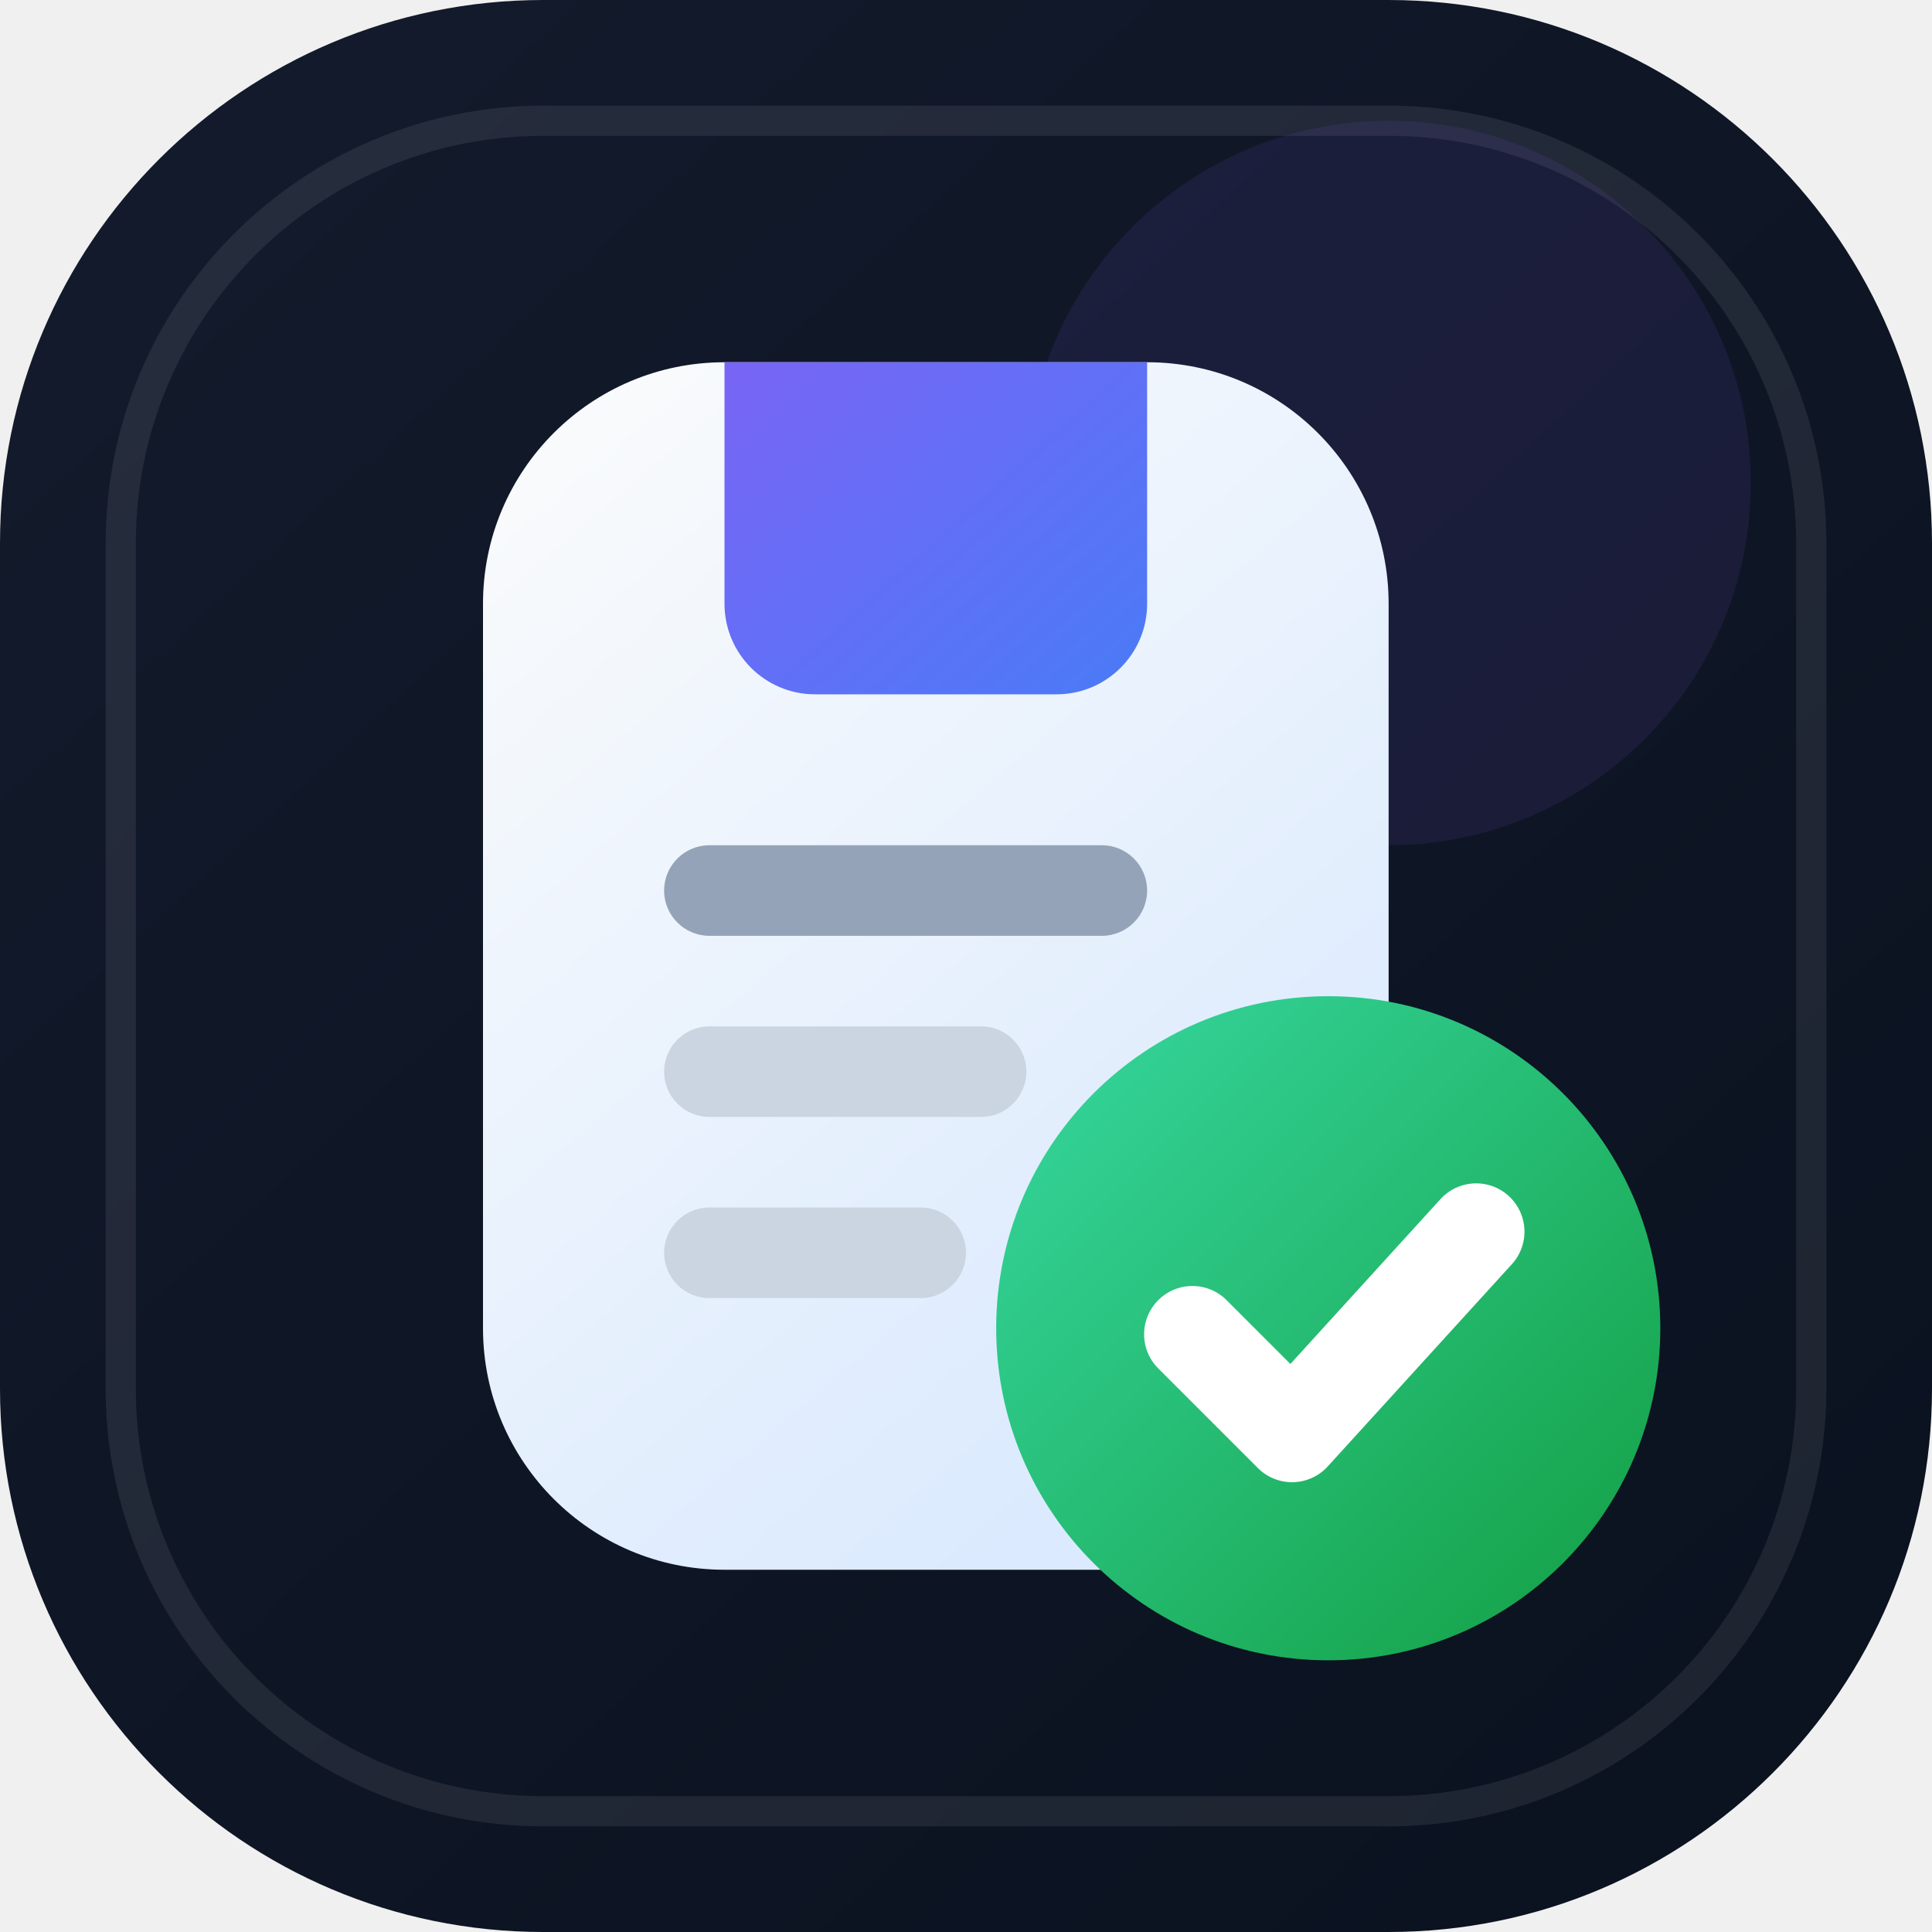
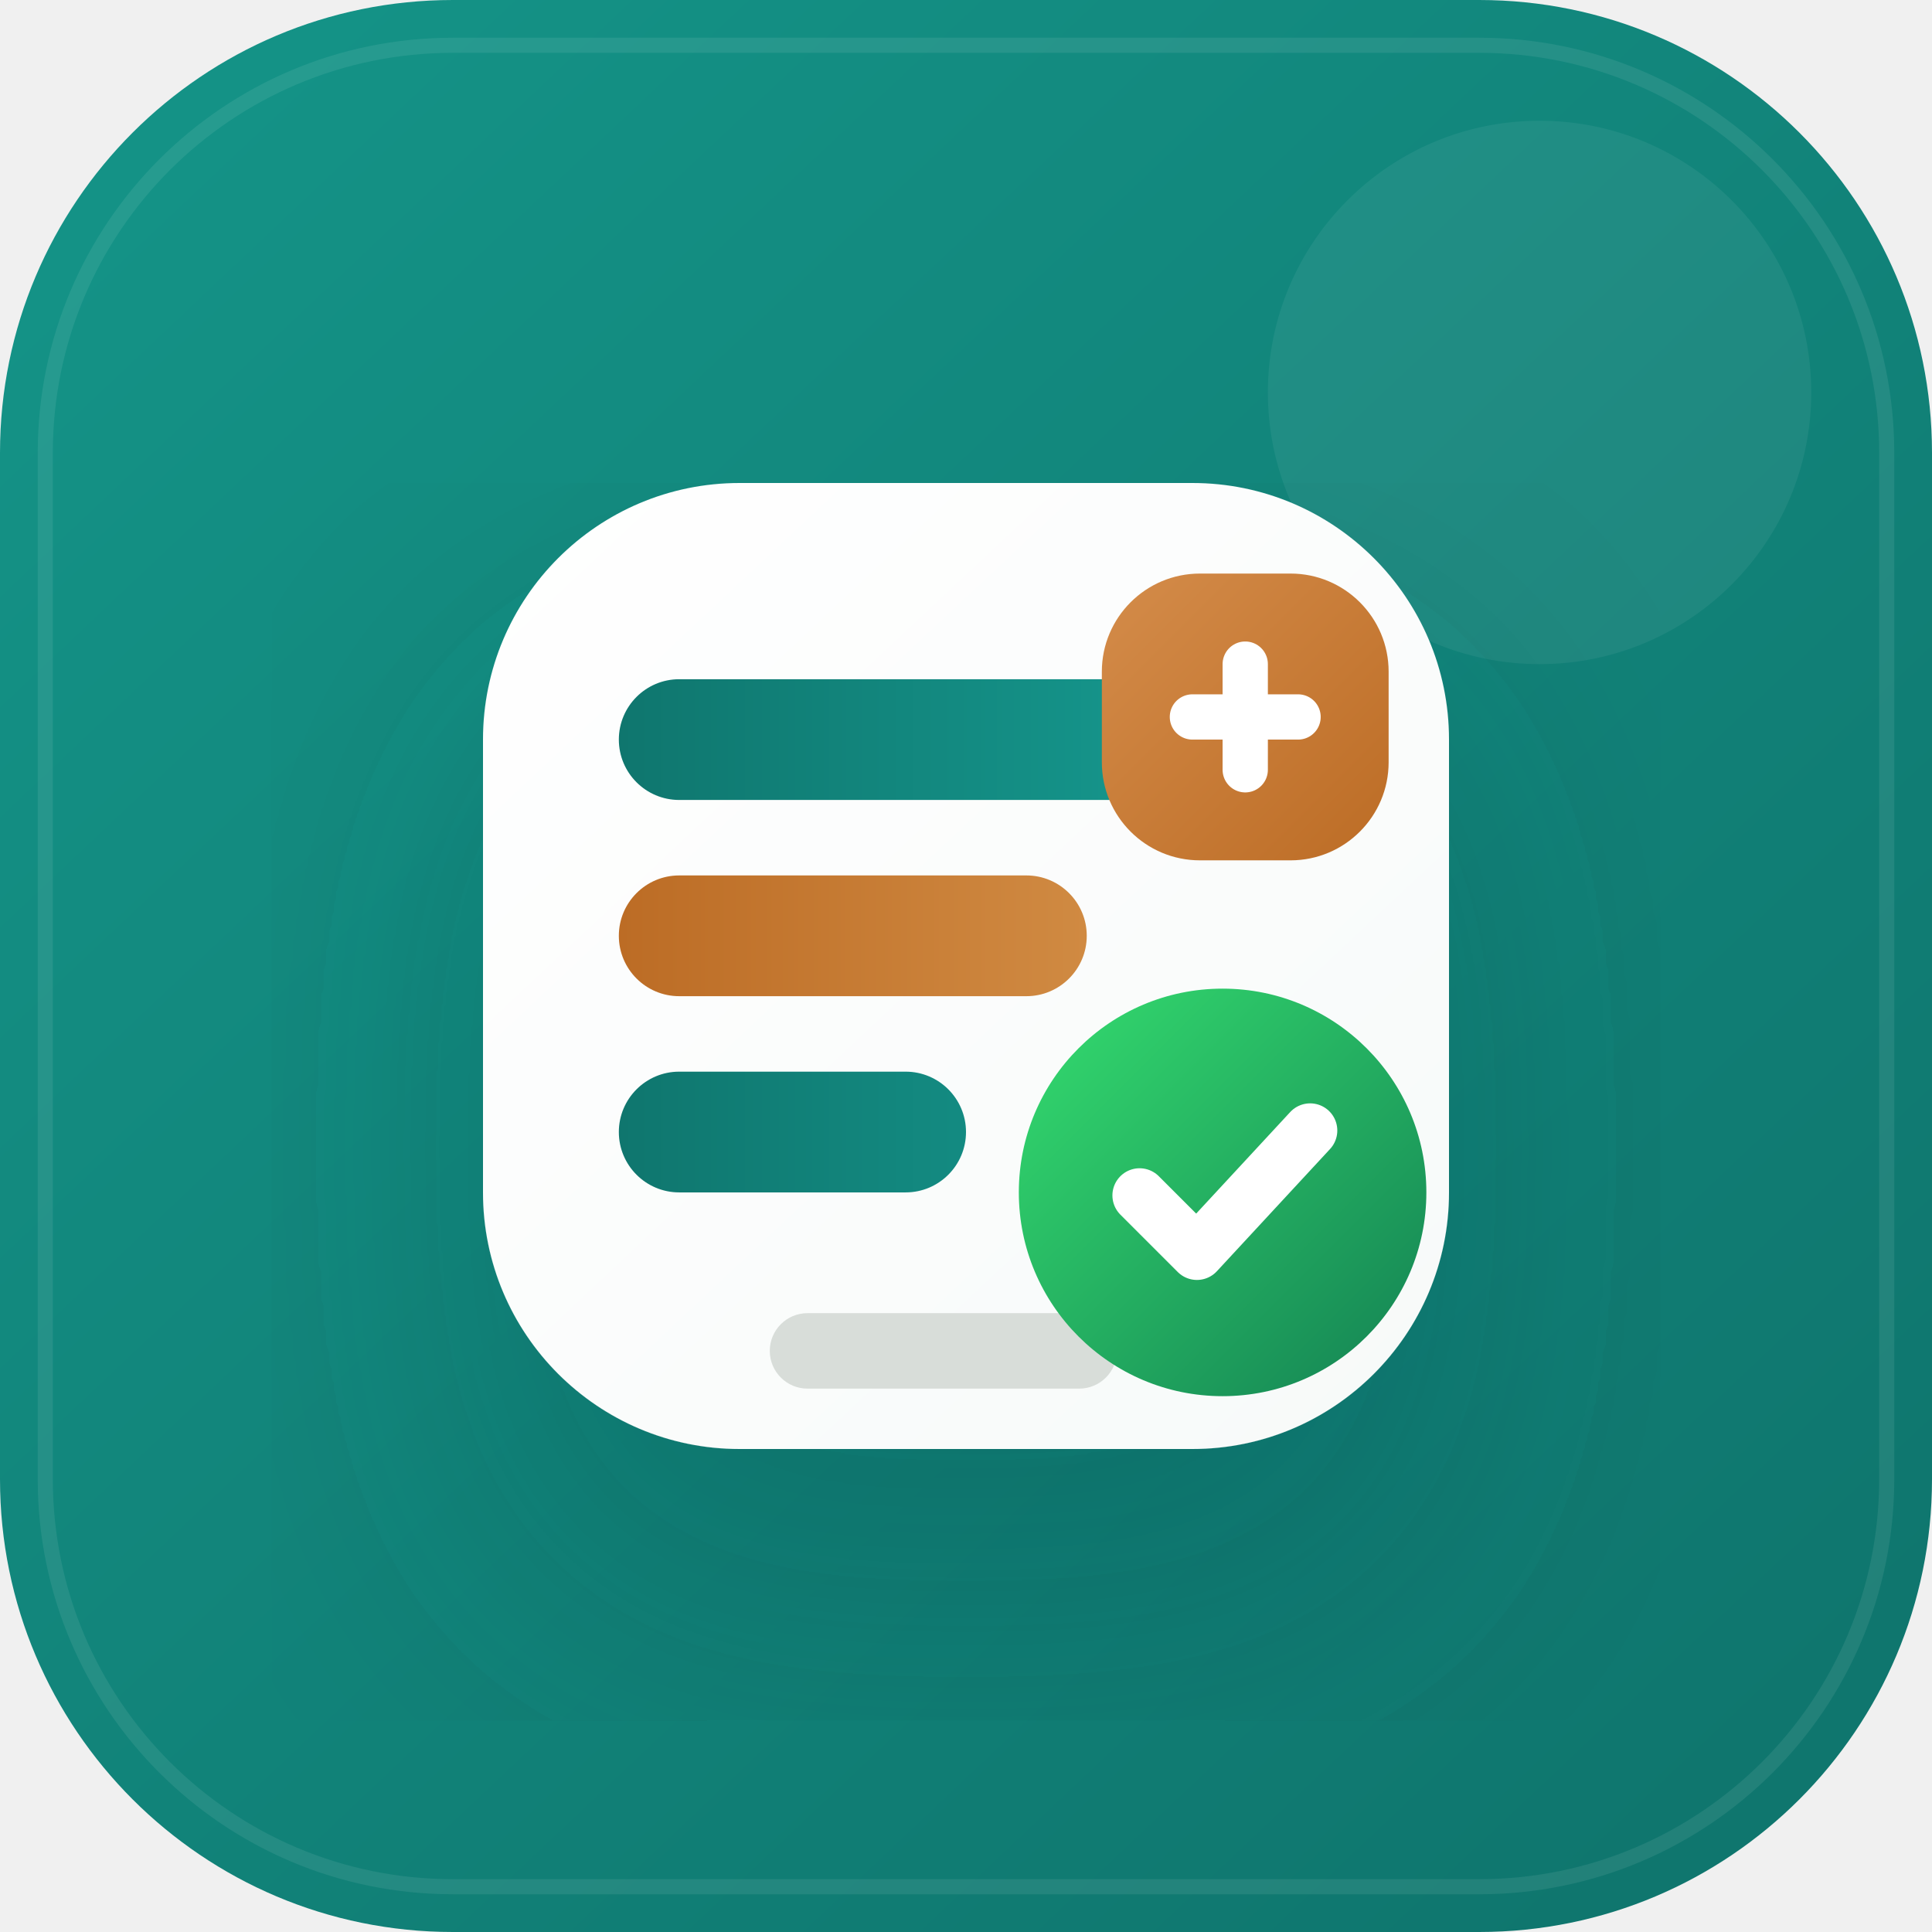
- <svg xmlns="http://www.w3.org/2000/svg" viewBox="0 0 64 64" width="128" height="128" fill="none">
+ <svg xmlns="http://www.w3.org/2000/svg" viewBox="0 0 128 128" fill="none">
  <defs>
-     <linearGradient id="bg" x1="8" y1="6" x2="56" y2="58" gradientUnits="userSpaceOnUse">
-       <stop stop-color="#121a2b" />
-       <stop offset="1" stop-color="#0b1220" />
+     <linearGradient id="icon-bg" x1="12" y1="10" x2="114" y2="118" gradientUnits="userSpaceOnUse">
+       <stop stop-color="#149286" />
+       <stop offset="1" stop-color="#0f766e" />
    </linearGradient>
-     <linearGradient id="frame" x1="14" y1="12" x2="50" y2="52" gradientUnits="userSpaceOnUse">
-       <stop stop-color="#8b5cf6" />
-       <stop offset="0.55" stop-color="#3b82f6" />
-       <stop offset="1" stop-color="#22c55e" />
+     <linearGradient id="paper-fill" x1="32" y1="32" x2="92" y2="96" gradientUnits="userSpaceOnUse">
+       <stop stop-color="#ffffff" />
+       <stop offset="1" stop-color="#f7faf9" />
    </linearGradient>
-     <linearGradient id="paper" x1="18" y1="16" x2="42" y2="44" gradientUnits="userSpaceOnUse">
-       <stop stop-color="#f8fafc" />
-       <stop offset="1" stop-color="#dbeafe" />
+     <linearGradient id="line-primary" x1="41" y1="49" x2="80" y2="49" gradientUnits="userSpaceOnUse">
+       <stop stop-color="#0f766e" />
+       <stop offset="1" stop-color="#16998f" />
    </linearGradient>
-     <linearGradient id="accent" x1="35" y1="35" x2="53" y2="53" gradientUnits="userSpaceOnUse">
-       <stop stop-color="#34d399" />
-       <stop offset="1" stop-color="#16a34a" />
+     <linearGradient id="line-accent" x1="41" y1="62" x2="72" y2="62" gradientUnits="userSpaceOnUse">
+       <stop stop-color="#bc6c25" />
+       <stop offset="1" stop-color="#d08a42" />
    </linearGradient>
+     <linearGradient id="badge-accent" x1="73" y1="38" x2="92" y2="57" gradientUnits="userSpaceOnUse">
+       <stop stop-color="#d48c4a" />
+       <stop offset="1" stop-color="#bc6c25" />
+     </linearGradient>
+     <linearGradient id="badge-green" x1="69" y1="70" x2="95" y2="96" gradientUnits="userSpaceOnUse">
+       <stop stop-color="#31d36c" />
+       <stop offset="1" stop-color="#117a51" />
+     </linearGradient>
+     <filter id="shadow" x="18" y="20" width="92" height="94" filterUnits="userSpaceOnUse" color-interpolation-filters="sRGB">
+       <feDropShadow dx="0" dy="12" stdDeviation="10" flood-color="#0d4f49" flood-opacity=".22" />
+     </filter>
  </defs>
-   <rect width="64" height="64" rx="18" fill="url(#bg)" />
-   <rect x="4" y="4" width="56" height="56" rx="14" stroke="#ffffff" stroke-opacity="0.08" />
-   <circle cx="46" cy="16" r="12" fill="#8b5cf6" fill-opacity="0.10" />
-   <rect x="16" y="12" width="30" height="40" rx="8" fill="url(#paper)" />
-   <path d="M24 12h14v8a3 3 0 0 1-3 3h-8a3 3 0 0 1-3-3v-8Z" fill="url(#frame)" />
-   <rect x="22" y="28" width="16" height="3" rx="1.5" fill="#94a3b8" />
-   <rect x="22" y="34" width="12" height="3" rx="1.5" fill="#cbd5e1" />
-   <rect x="22" y="40" width="10" height="3" rx="1.5" fill="#cbd5e1" />
-   <circle cx="44" cy="44" r="11" fill="url(#accent)" />
-   <path d="M39.5 44.2 42.8 47.5 48.9 40.8" stroke="white" stroke-width="3.2" stroke-linecap="round" stroke-linejoin="round" />
+   <rect width="128" height="128" rx="30" fill="url(#icon-bg)" />
+   <rect x="3" y="3" width="122" height="122" rx="27" stroke="#ffffff" stroke-opacity=".08" />
+   <circle cx="102" cy="26" r="18" fill="#ffffff" fill-opacity=".06" />
+   <g filter="url(#shadow)">
+     <rect x="32" y="32" width="64" height="64" rx="17" fill="url(#paper-fill)" />
+   </g>
+   <rect x="41" y="45" width="39" height="8" rx="4" fill="url(#line-primary)" />
+   <rect x="41" y="58" width="31" height="8" rx="4" fill="url(#line-accent)" />
+   <rect x="41" y="71" width="23" height="8" rx="4" fill="url(#line-primary)" />
+   <rect x="51" y="87" width="23" height="5" rx="2.5" fill="#d8ddd9" />
+   <rect x="73" y="38" width="19" height="19" rx="6.5" fill="url(#badge-accent)" />
+   <path d="M82.5 44v7M79 47.5h7" stroke="#ffffff" stroke-width="3" stroke-linecap="round" />
+   <circle cx="81" cy="79" r="13.5" fill="url(#badge-green)" />
+   <path d="M75.5 79.2 79.3 83 86.8 74.9" stroke="#ffffff" stroke-width="3.6" stroke-linecap="round" stroke-linejoin="round" />
</svg>
